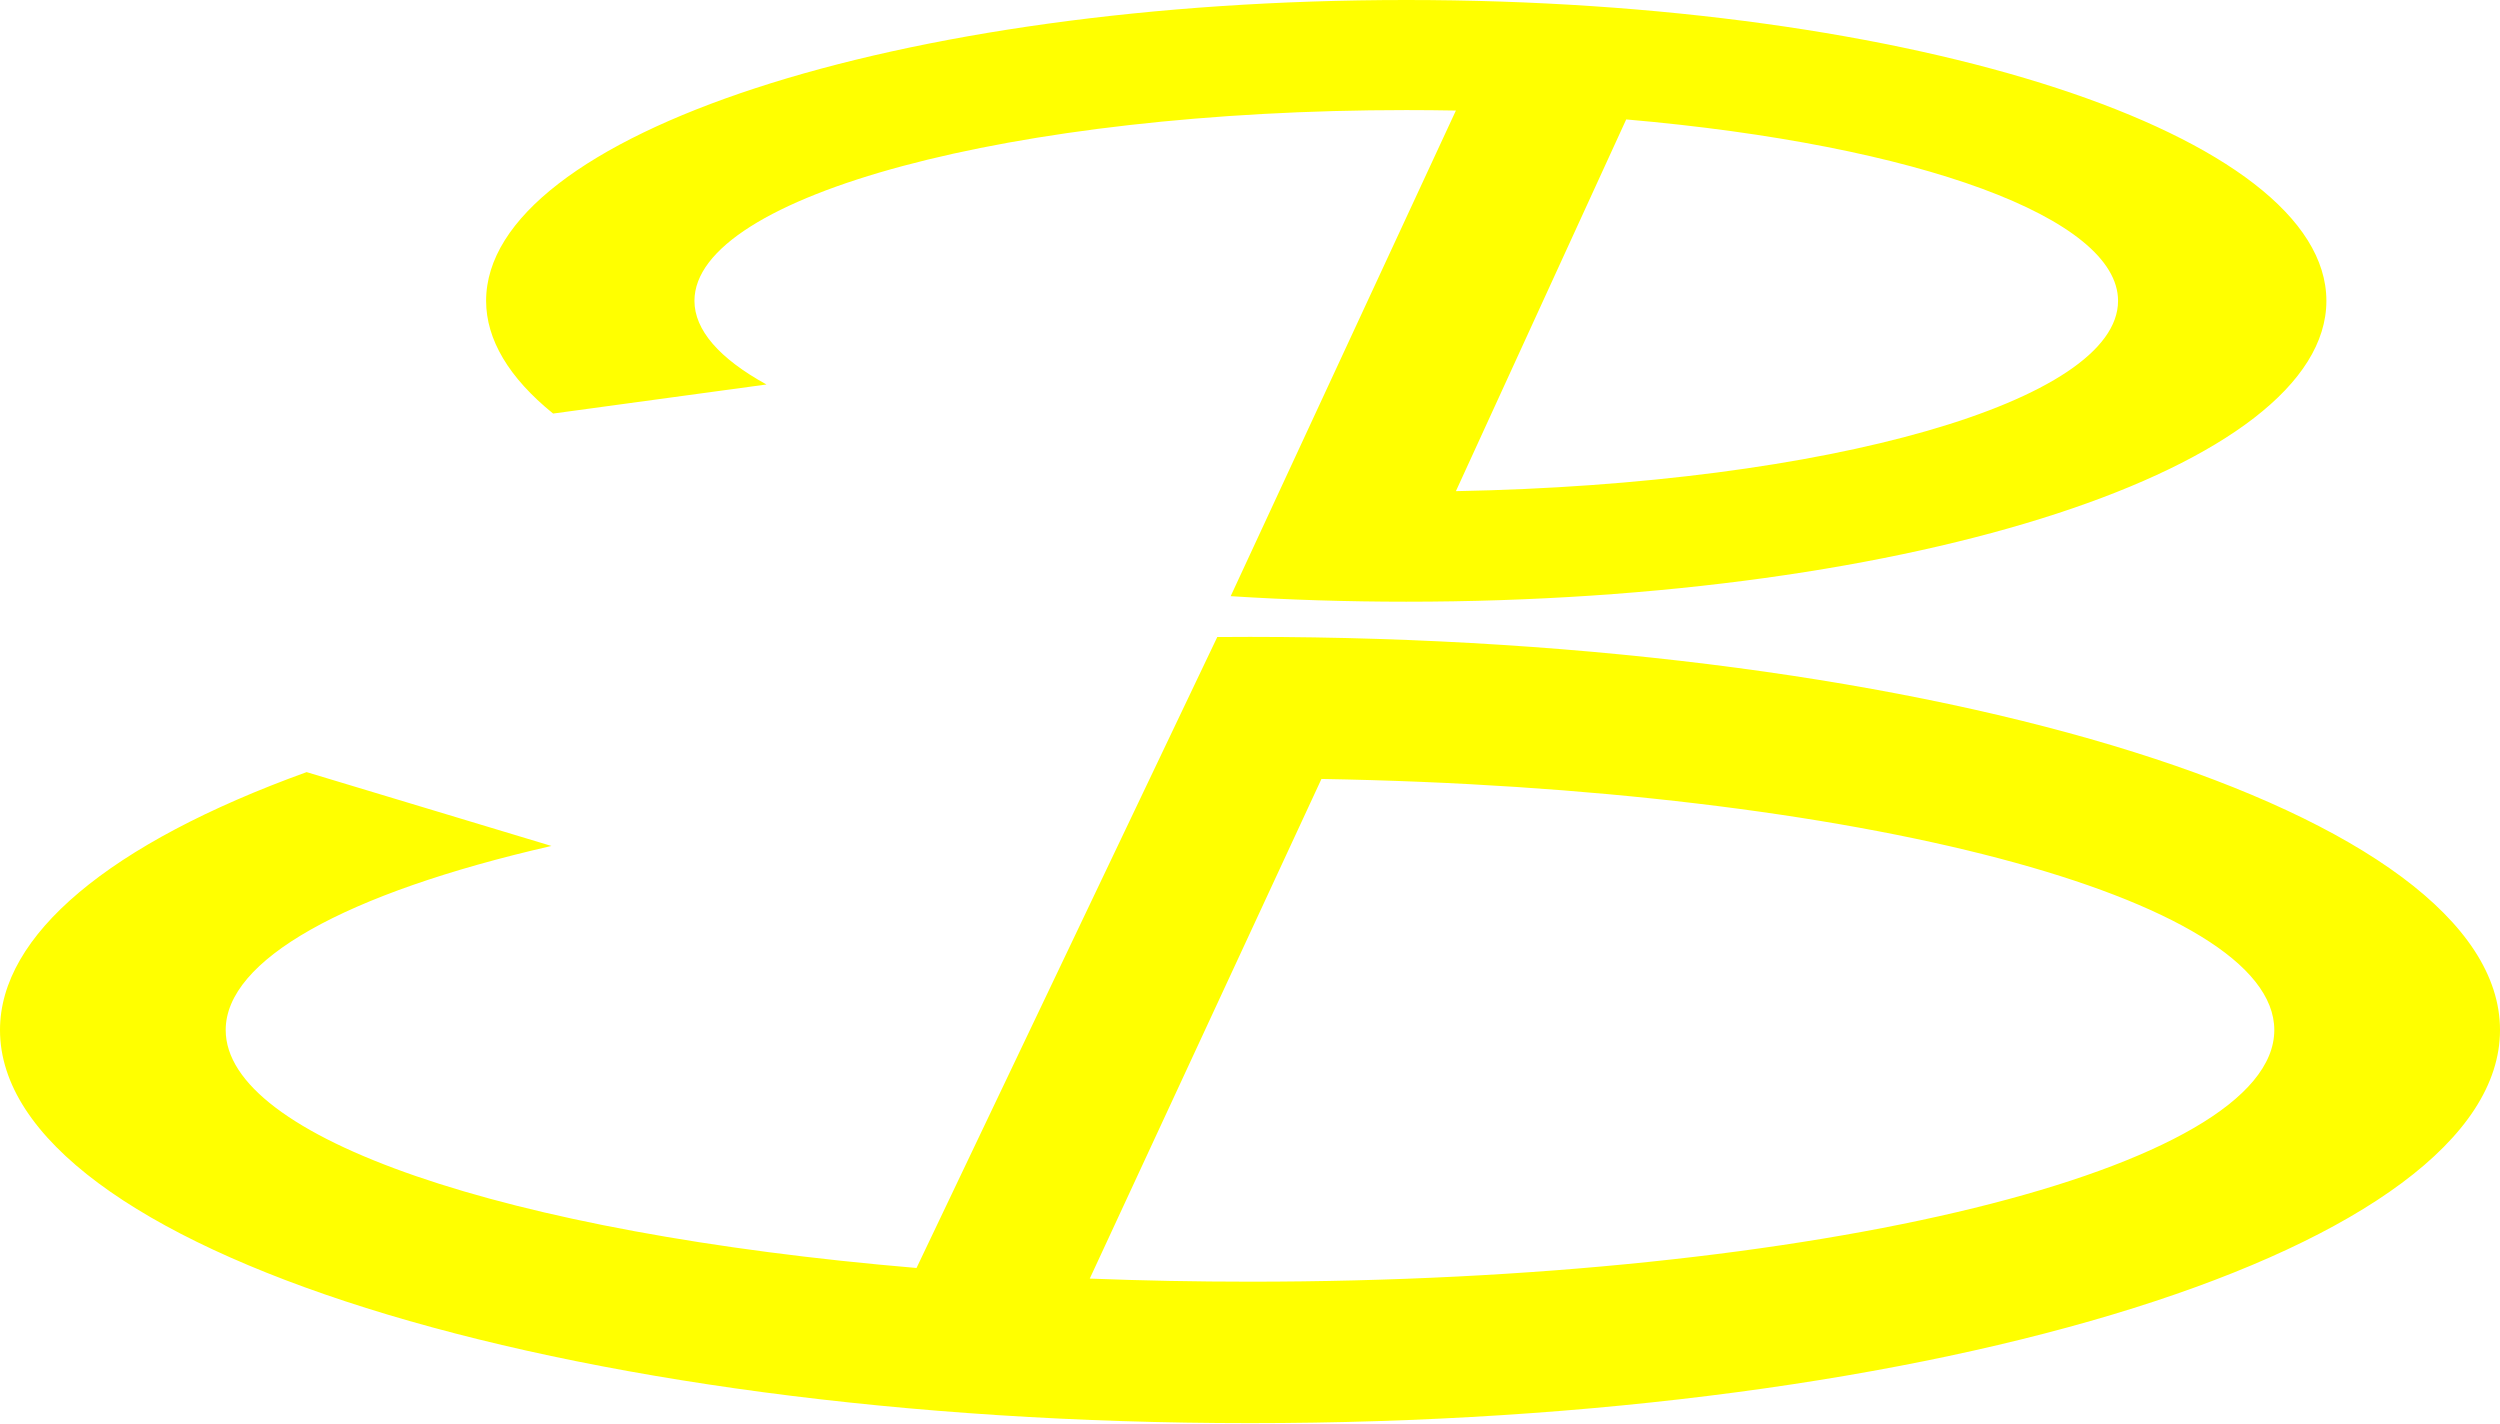
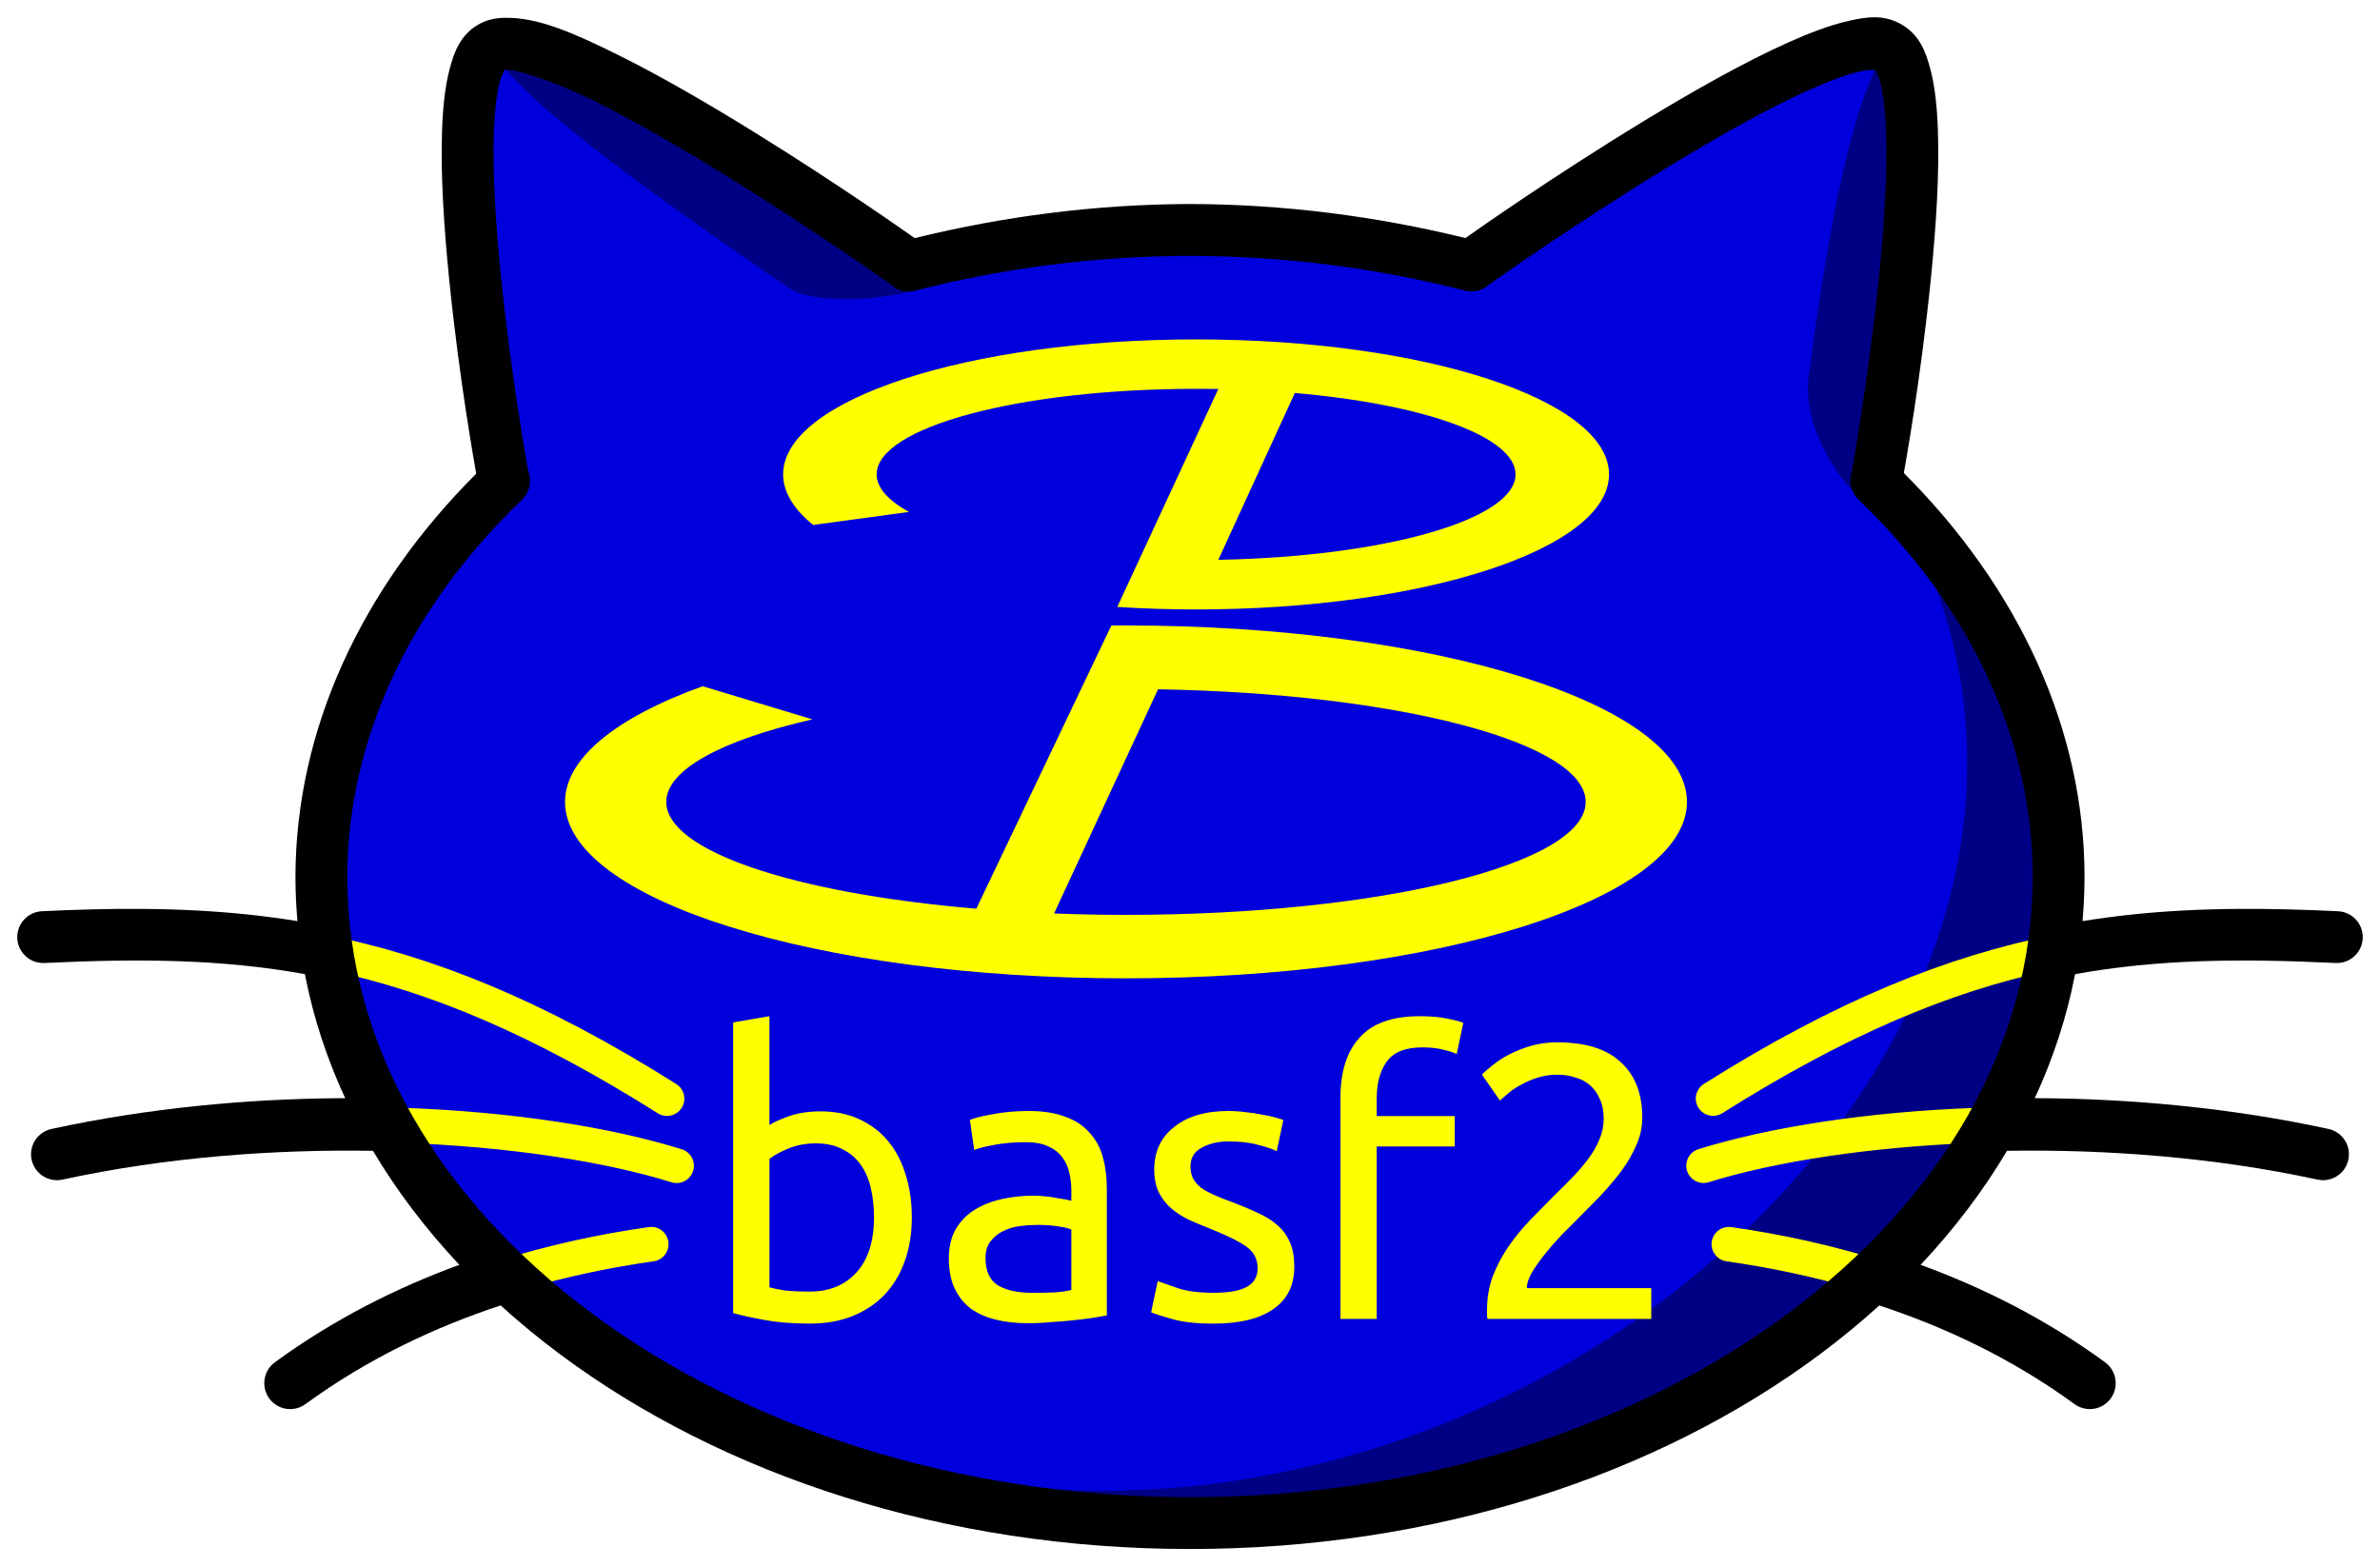
- <svg xmlns="http://www.w3.org/2000/svg" version="1.1" id="svg3732" xml:space="preserve" width="384" height="218.594" viewBox="0 0 384 218.594">
-   <defs id="defs3736" />
-   <g id="g3740" transform="matrix(1.333333,0,0,-1.333333,-21.33333,320.8773)">
-     <g id="g3742" transform="scale(0.1)">
-       <path d="m 2033.39,2269 v 0 0 c 337.86,-29.41 566.61,-113.8 566.61,-209 0,-115.42 -333.18,-211.18 -762.8,-219.23 l 196.19,428.23 -196.19,10.23 v 0 m 0,0 v 0 c -19.04,0.35 -38.12,0.53 -57.2,0.53 -452.87,0 -820,-98.39 -820,-219.76 0,-33.38 28.383,-66.33 82.99,-96.34 L 797.184,1930.17 C 746.207,1971.42 720,2015.51 720,2060 c 0,191.41 474.58,346.58 1060,346.58 585.42,0 1060,-155.17 1060,-346.58 0,-191.41 -474.58,-346.58 -1060,-346.58 -67.89,0 -135.62,2.13 -202.26,6.37" style="fill:#ffff00;fill-opacity:1;fill-rule:evenodd;stroke:none" id="path3748" />
-       <path d="m 1415.41,933.645 v 0 0 c 61.05,-2.375 122.78,-3.571 184.59,-3.571 651.7,0 1180,129.806 1180,289.926 0,152.27 -479.45,278.6 -1097.69,289.22 l -266.9,-575.575 -199.58,12.226 v 0 m 0,0 v 0 C 739.641,986.156 420,1096.26 420,1220 c 0,80.4 135.906,157.2 375.242,212.04 l -282.023,85.07 C 285.441,1434.71 160,1329.19 160,1220 160,969.887 804.711,767.125 1600,767.125 c 795.29,0 1440,202.762 1440,452.875 0,250.11 -644.71,452.88 -1440,452.88 -12.57,0 -25.14,-0.06 -37.7,-0.16" style="fill:#ffff00;fill-opacity:1;fill-rule:evenodd;stroke:none" id="path3750" />
-     </g>
+ <svg xmlns="http://www.w3.org/2000/svg" width="137.74mm" height="90.647mm" viewBox="0 0 137.74 90.647" version="1.1" id="svg8">
+   <defs id="defs2" />
+   <g id="layer1" transform="translate(-40.36601,-46.32393)">
+     <path style="fill:#0000dc;fill-opacity:1;fill-rule:nonzero;stroke:none;stroke-width:3;stroke-linecap:round;stroke-linejoin:round;stroke-miterlimit:4;stroke-dasharray:none;stroke-opacity:1" d="m 69.629,48.853 c -0.34,0.005 -0.622,0.067 -0.837,0.195 -3.435,2.041 0.704,25.085 0.704,25.085 l 0.048,0.027 a 50.271,37.42 0 0 0 -10.579,22.89 50.271,37.42 0 0 0 50.271,37.42 50.271,37.42 0 0 0 50.271,-37.42 50.271,37.42 0 0 0 -10.552,-22.906 l 0.02,-0.012 c 0,0 4.14,-23.045 0.704,-25.085 -3.435,-2.041 -24.137,12.606 -24.137,12.606 l -0.018,0.038 a 50.271,37.42 0 0 0 -16.289,-2.061 50.271,37.42 0 0 0 -16.287,2.066 l -0.02,-0.043 c 0,0 -18.194,-12.873 -23.299,-12.801 z" id="path4775" />
+     <path style="fill:#000085;fill-opacity:1;fill-rule:nonzero;stroke:none;stroke-width:11.339;stroke-linecap:round;stroke-linejoin:round;stroke-miterlimit:4;stroke-dasharray:none;stroke-opacity:1" d="m 139.498,44.309 c 3.482,10.73 48.483,41.257 65.059,52.67 9.109,6.271 45.57,-0.859 26.24,-4.861 C 196.376,64.608 167.514,53.23 139.498,44.309 Z m 305.715,0 c -8.607,10.62 -14.47,48.246 -17.551,72.369 -2.174,17.023 19.774,37.778 14.812,22.486 3.236,-31.61 12.382,-62.72 2.738,-94.855 z m -2.328,92.883 c -0.117,0.672 -0.332,1.928 -0.332,1.928 l -0.076,0.045 c 1.401,1.345 2.76,2.709 4.092,4.086 -1.164,-2.026 -2.382,-4.047 -3.684,-6.059 z m 3.684,6.059 c 84.312,146.757 -189.707,328.175 -333.492,128.834 26.495,56.86 98.43,95.01 179.281,95.082 104.935,0 190.001,-63.32 190,-141.43 -0.034,-29.648 -12.59,-58.491 -35.789,-82.486 z" transform="matrix(0.2645833,0,0,0.2645833,31.88253,37.32429)" id="path5317" />
+     <path style="font-style:normal;font-variant:normal;font-weight:normal;font-stretch:normal;font-size:medium;line-height:0%;font-family:Ubuntu;-inkscape-font-specification:Ubuntu;letter-spacing:0px;word-spacing:0px;fill:#ffff00;fill-opacity:1;stroke:none;stroke-width:1px;stroke-linecap:butt;stroke-linejoin:miter;stroke-opacity:1" d="m 293.691,108.254 c -49.885,0 -90.33,13.214 -90.33,29.533 0,3.788 2.241,7.557 6.576,11.053 l 20.967,-2.846 c -4.663,-2.569 -7.086,-5.357 -7.086,-8.207 0,-10.338 31.284,-18.721 69.873,-18.721 1.631,0 3.255,6.3e-4 4.865,0.031 l -22.102,47.676 c 5.679,0.365 11.458,0.547 17.236,0.547 49.89,0 90.328,-13.23 90.328,-29.533 0,-16.319 -40.438,-29.533 -90.328,-29.533 z m 21.598,11.719 c 28.778,2.506 48.279,9.693 48.279,17.811 0,9.832 -28.398,17.991 -65.012,18.684 z m -36.943,50.852 c -1.058,0 -2.136,0.014 -3.193,0.014 l -29.533,61.943 c -40.564,-3.439 -67.82,-12.802 -67.82,-23.363 0,-6.841 11.583,-13.397 31.977,-18.055 l -24.014,-7.248 c -19.419,7.003 -30.107,16.002 -30.107,25.303 0,21.327 54.934,38.59 122.691,38.59 67.778,0 122.713,-17.263 122.713,-38.59 0,-21.311 -54.935,-38.594 -122.713,-38.594 z m 7.023,13.963 c 52.673,0.896 93.545,11.662 93.545,24.631 0,13.657 -45.025,24.709 -100.568,24.709 -5.252,0 -10.52,-0.105 -15.715,-0.309 z m -182.158,53.686 a 190,141.429 0 0 0 1.414,7.883 c 21.622,4.656 43.991,13.938 71.359,31.189 a 3.782,3.782 0 0 0 4.031,-6.4 C 150.863,252.769 126.675,243.121 103.211,238.473 Z m 378.223,0.014 c -23.443,4.654 -47.611,14.301 -76.734,32.658 a 3.782,3.782 0 0 0 4.029,6.4 c 27.395,-17.268 49.782,-26.551 71.424,-31.203 a 190,141.429 0 0 0 1.281,-7.855 z m -281.064,17.803 -7.936,1.365 v 63.572 c 1.82,0.512 4.152,1.025 6.996,1.537 2.844,0.512 6.117,0.768 9.814,0.768 3.413,0 6.484,-0.54 9.215,-1.621 2.731,-1.081 5.064,-2.616 6.998,-4.607 1.934,-1.991 3.413,-4.409 4.438,-7.254 1.081,-2.901 1.621,-6.145 1.621,-9.729 0,-3.413 -0.455,-6.542 -1.365,-9.387 -0.853,-2.844 -2.133,-5.29 -3.84,-7.338 -1.707,-2.048 -3.811,-3.642 -6.314,-4.779 -2.446,-1.138 -5.263,-1.707 -8.449,-1.707 -2.56,0 -4.835,0.341 -6.826,1.023 -1.934,0.683 -3.384,1.337 -4.352,1.963 z m 142.221,0 c -5.973,0 -10.355,1.564 -13.143,4.693 -2.788,3.072 -4.182,7.452 -4.182,13.141 v 48.385 h 7.938 v -37.719 h 17.066 v -6.656 H 333.203 V 274.293 c 0,-3.413 0.74,-6.114 2.219,-8.105 1.479,-2.048 4.066,-3.072 7.764,-3.072 1.82,0 3.358,0.17 4.609,0.512 1.252,0.284 2.218,0.598 2.9,0.939 l 1.451,-6.828 c -0.683,-0.284 -1.877,-0.596 -3.584,-0.938 -1.65,-0.341 -3.64,-0.512 -5.973,-0.512 z m 30.098,5.717 c -2.048,0 -3.953,0.256 -5.717,0.768 -1.764,0.512 -3.357,1.137 -4.779,1.877 -1.422,0.74 -2.646,1.537 -3.67,2.391 -1.024,0.796 -1.791,1.478 -2.303,2.047 l 3.924,5.633 c 0.398,-0.341 0.967,-0.825 1.707,-1.451 0.74,-0.683 1.65,-1.308 2.73,-1.877 1.081,-0.626 2.305,-1.166 3.67,-1.621 1.365,-0.455 2.874,-0.684 4.523,-0.684 1.365,0 2.645,0.199 3.84,0.598 1.252,0.341 2.332,0.911 3.242,1.707 0.91,0.796 1.621,1.792 2.133,2.986 0.569,1.195 0.854,2.645 0.854,4.352 0,1.593 -0.312,3.101 -0.938,4.523 -0.569,1.422 -1.367,2.816 -2.391,4.182 -0.967,1.308 -2.104,2.644 -3.412,4.01 -1.252,1.308 -2.59,2.646 -4.012,4.012 -1.707,1.707 -3.442,3.471 -5.205,5.291 -1.764,1.82 -3.357,3.753 -4.779,5.801 -1.422,2.048 -2.588,4.24 -3.498,6.572 -0.853,2.276 -1.279,4.75 -1.279,7.424 v 0.938 c 0,0.341 0.027,0.684 0.084,1.025 h 35.842 v -6.742 h -27.223 c 0,-0.967 0.37,-2.106 1.109,-3.414 0.796,-1.308 1.765,-2.673 2.902,-4.096 1.138,-1.422 2.332,-2.787 3.584,-4.096 1.308,-1.308 2.445,-2.445 3.412,-3.412 1.707,-1.707 3.414,-3.443 5.121,-5.207 1.707,-1.82 3.242,-3.64 4.607,-5.461 1.365,-1.877 2.446,-3.754 3.242,-5.631 0.853,-1.934 1.281,-3.927 1.281,-5.975 0,-5.234 -1.564,-9.273 -4.693,-12.117 -3.072,-2.901 -7.709,-4.352 -13.91,-4.352 z m 97.105,14.195 c -1.791,0.034 -3.581,0.071 -5.346,0.133 -24.077,0.849 -45.569,4.279 -60.879,9.049 a 3.782,3.782 0 0 0 2.252,7.221 c 14.48,-4.512 35.629,-7.833 59.426,-8.637 a 190,141.429 0 0 0 4.547,-7.766 z m -354.697,0.004 a 190,141.429 0 0 0 4.305,7.76 c 23.825,0.8 45,4.123 59.494,8.639 a 3.782,3.782 0 1 0 2.25,-7.221 c -15.31,-4.77 -36.8,-8.2 -60.877,-9.049 -1.707,-0.06 -3.44,-0.095 -5.172,-0.129 z m 142.006,0.818 c -2.788,0 -5.374,0.228 -7.764,0.684 -2.389,0.398 -4.097,0.824 -5.121,1.279 l 0.939,6.57 c 0.967,-0.398 2.417,-0.768 4.352,-1.109 1.991,-0.398 4.295,-0.598 6.912,-0.598 2.048,0 3.698,0.314 4.949,0.939 1.308,0.569 2.333,1.365 3.072,2.389 0.74,0.967 1.251,2.106 1.535,3.414 0.284,1.252 0.428,2.531 0.428,3.84 v 2.219 c -0.228,-0.057 -0.626,-0.142 -1.195,-0.256 -0.569,-0.114 -1.252,-0.228 -2.049,-0.342 -0.74,-0.171 -1.535,-0.283 -2.389,-0.34 -0.853,-0.114 -1.678,-0.172 -2.475,-0.172 -2.503,0 -4.892,0.258 -7.168,0.77 -2.276,0.512 -4.266,1.308 -5.973,2.389 -1.707,1.081 -3.072,2.502 -4.096,4.266 -0.967,1.764 -1.451,3.87 -1.451,6.316 0,2.56 0.426,4.75 1.279,6.57 0.853,1.82 2.048,3.3 3.584,4.438 1.536,1.081 3.356,1.877 5.461,2.389 2.105,0.512 4.409,0.768 6.912,0.768 1.764,0 3.527,-0.085 5.291,-0.256 1.82,-0.114 3.499,-0.255 5.035,-0.426 1.536,-0.171 2.901,-0.341 4.096,-0.512 1.252,-0.227 2.22,-0.4 2.902,-0.514 v -27.732 c 0,-2.503 -0.285,-4.778 -0.854,-6.826 -0.569,-2.105 -1.537,-3.898 -2.902,-5.377 -1.308,-1.536 -3.072,-2.702 -5.291,-3.498 -2.162,-0.853 -4.836,-1.279 -8.021,-1.279 z m 43.646,0.002 c -5.006,0 -8.96,1.166 -11.861,3.498 -2.901,2.276 -4.352,5.375 -4.352,9.301 0,1.991 0.343,3.67 1.025,5.035 0.683,1.365 1.593,2.531 2.73,3.498 1.138,0.967 2.474,1.821 4.01,2.561 1.593,0.683 3.243,1.364 4.949,2.047 3.527,1.422 6.06,2.704 7.596,3.842 1.536,1.138 2.303,2.673 2.303,4.607 0,1.877 -0.796,3.242 -2.389,4.096 -1.536,0.853 -3.925,1.279 -7.168,1.279 -3.3,0 -5.944,-0.341 -7.936,-1.023 -1.991,-0.683 -3.443,-1.194 -4.354,-1.535 l -1.449,6.826 c 0.796,0.341 2.303,0.825 4.521,1.451 2.219,0.683 5.291,1.023 9.217,1.023 5.632,0 9.956,-1.053 12.971,-3.158 3.072,-2.105 4.607,-5.205 4.607,-9.301 0,-2.105 -0.312,-3.869 -0.938,-5.291 -0.626,-1.479 -1.538,-2.73 -2.732,-3.754 -1.138,-1.024 -2.53,-1.907 -4.18,-2.646 -1.65,-0.796 -3.528,-1.592 -5.633,-2.389 -1.593,-0.569 -2.958,-1.109 -4.096,-1.621 -1.138,-0.512 -2.106,-1.052 -2.902,-1.621 -0.74,-0.626 -1.307,-1.309 -1.705,-2.049 -0.341,-0.74 -0.514,-1.591 -0.514,-2.559 0,-1.877 0.825,-3.244 2.475,-4.098 1.65,-0.91 3.584,-1.365 5.803,-1.365 2.56,0 4.752,0.258 6.572,0.77 1.82,0.455 3.156,0.91 4.01,1.365 l 1.451,-6.828 c -0.455,-0.171 -1.11,-0.368 -1.963,-0.596 -0.796,-0.228 -1.736,-0.427 -2.816,-0.598 -1.081,-0.227 -2.246,-0.398 -3.498,-0.512 -1.252,-0.171 -2.504,-0.256 -3.756,-0.256 z m -90.225,7.082 c 2.276,0 4.21,0.426 5.803,1.279 1.65,0.796 2.988,1.935 4.012,3.414 1.024,1.422 1.762,3.128 2.217,5.119 0.455,1.991 0.684,4.125 0.684,6.4 0,5.177 -1.28,9.187 -3.84,12.031 -2.56,2.788 -5.974,4.182 -10.24,4.182 -2.162,0 -3.982,-0.085 -5.461,-0.256 -1.422,-0.228 -2.532,-0.454 -3.328,-0.682 V 287.52 c 0.967,-0.796 2.361,-1.563 4.182,-2.303 1.82,-0.74 3.811,-1.109 5.973,-1.109 z m 48.457,17.834 c 1.82,0 3.356,0.114 4.607,0.342 1.308,0.171 2.248,0.397 2.816,0.682 v 13.227 c -0.967,0.227 -2.191,0.4 -3.67,0.514 -1.422,0.057 -3.072,0.084 -4.949,0.084 -3.129,0 -5.603,-0.54 -7.424,-1.621 -1.82,-1.138 -2.73,-3.128 -2.73,-5.973 0,-1.536 0.37,-2.76 1.109,-3.67 0.74,-0.967 1.65,-1.707 2.73,-2.219 1.138,-0.569 2.36,-0.939 3.668,-1.109 1.365,-0.171 2.647,-0.256 3.842,-0.256 z m -84.412,0.436 a 3.78,3.78 0 0 0 -0.635,0.045 c -10.698,1.526 -22.157,3.943 -33.801,7.668 a 190,141.429 0 0 0 6.143,6.014 c 9.857,-2.916 19.557,-4.89 28.721,-6.197 a 3.78,3.78 0 0 0 -0.428,-7.529 z m 235.459,0.006 v 0.002 a 3.78,3.78 0 0 0 -0.309,7.521 c 9.13,1.302 18.793,3.265 28.613,6.164 a 190,141.429 0 0 0 6.271,-5.975 c -11.651,-3.728 -23.117,-6.147 -33.822,-7.674 a 3.78,3.78 0 0 0 -0.754,-0.039 z" id="path4840" transform="matrix(0.2645833,0,0,0.2645833,31.88253,37.32429)" />
+     <path style="color:#000000;font-style:normal;font-variant:normal;font-weight:normal;font-stretch:normal;font-size:medium;line-height:normal;font-family:sans-serif;font-variant-ligatures:normal;font-variant-position:normal;font-variant-caps:normal;font-variant-numeric:normal;font-variant-alternates:normal;font-feature-settings:normal;text-indent:0;text-align:start;text-decoration:none;text-decoration-line:none;text-decoration-style:solid;text-decoration-color:#000000;letter-spacing:normal;word-spacing:normal;text-transform:none;writing-mode:lr-tb;direction:ltr;text-orientation:mixed;dominant-baseline:auto;baseline-shift:baseline;text-anchor:start;white-space:normal;shape-padding:0;clip-rule:nonzero;display:inline;overflow:visible;visibility:visible;opacity:1;isolation:auto;mix-blend-mode:normal;color-interpolation:sRGB;color-interpolation-filters:linearRGB;solid-color:#000000;solid-opacity:1;vector-effect:none;fill:#000000;fill-opacity:1;fill-rule:evenodd;stroke:none;stroke-width:11.339;stroke-linecap:round;stroke-linejoin:round;stroke-miterlimit:4;stroke-dasharray:none;stroke-dashoffset:0;stroke-opacity:1;color-rendering:auto;image-rendering:auto;shape-rendering:auto;text-rendering:auto;enable-background:accumulate" d="m 442.205,37.795 c -1.957,-0.023 -3.911,0.363 -5.904,0.82 -3.987,0.914 -8.361,2.567 -13.141,4.709 -9.559,4.284 -20.673,10.57 -31.373,17.074 -20.415,12.409 -37.492,24.497 -39.184,25.689 -19.467,-4.784 -39.753,-7.399 -60.234,-7.449 a 5.67,5.67 0 0 0 -0.031,0 c -20.471,0.057 -40.744,2.677 -60.199,7.463 -1.612,-1.137 -16.434,-11.632 -35.227,-23.26 -9.892,-6.121 -20.405,-12.246 -29.838,-16.904 -9.433,-4.658 -17.239,-8.134 -24.492,-8.031 -1.936,0.027 -3.993,0.347 -5.98,1.527 -3.852,2.288 -5.213,5.953 -6.199,9.73 -0.987,3.778 -1.444,8.123 -1.633,12.99 -0.378,9.735 0.392,21.509 1.551,33.02 2.188,21.739 5.514,40.203 5.912,42.447 -25.24,25.222 -39.46,56.089 -39.545,88.102 a 5.67,5.67 0 0 0 0,0.016 c -3.5e-5,3.28 0.158,6.531 0.439,9.756 -7.207,-1.167 -14.378,-1.904 -21.631,-2.301 -4.145,-0.226 -8.317,-0.344 -12.537,-0.373 -7.034,-0.048 -14.203,0.152 -21.605,0.506 a 5.67,5.67 0 1 0 0.547,11.324 c 20.535,-0.981 38.563,-0.859 56.85,2.438 1.812,9.373 4.791,18.45 8.822,27.145 -0.379,0.001 -0.749,-0.008 -1.129,-0.006 -20.357,0.139 -41.979,2.154 -62.984,6.699 a 5.67,5.67 0 1 0 2.398,11.08 c 22.496,-4.868 46.086,-6.621 67.789,-6.268 5.239,8.821 11.585,17.168 18.895,24.939 -13.584,4.956 -27.279,11.797 -40.207,21.211 a 5.67,5.67 0 1 0 6.674,9.162 c 13.564,-9.876 28.151,-16.743 42.568,-21.492 4.12,3.742 8.472,7.325 13.045,10.729 35.491,26.418 84.125,42.549 137.732,42.549 53.608,0 102.247,-16.13 137.738,-42.549 4.571,-3.403 8.923,-6.984 13.041,-10.725 14.42,4.749 29.011,11.612 42.574,21.488 a 5.67,5.67 0 1 0 6.674,-9.162 c -12.928,-9.413 -26.625,-16.253 -40.211,-21.209 7.31,-7.772 13.657,-16.119 18.896,-24.941 21.703,-0.353 45.295,1.4 67.791,6.268 a 5.67,5.67 0 1 0 2.398,-11.08 c -21.207,-4.589 -43.045,-6.599 -63.572,-6.703 -0.18,-9.2e-4 -0.359,6.3e-4 -0.539,0 4.029,-8.691 7.007,-17.764 8.818,-27.133 18.288,-3.297 36.317,-3.421 56.852,-2.439 a 5.67,5.67 0 1 0 0.537,-11.324 c -7.402,-0.354 -14.566,-0.553 -21.598,-0.506 -4.219,0.029 -8.39,0.147 -12.535,0.373 -7.253,0.396 -14.425,1.134 -21.633,2.301 0.281,-3.225 0.439,-6.475 0.439,-9.756 a 5.67,5.67 0 0 0 0,-0.008 c -0.038,-32.06 -14.25,-62.986 -39.523,-88.25 0.418,-2.359 3.71,-20.64 5.891,-42.307 1.158,-11.51 1.929,-23.285 1.551,-33.02 -0.189,-4.867 -0.646,-9.214 -1.633,-12.992 -0.987,-3.778 -2.347,-7.44 -6.199,-9.729 -1.989,-1.181 -3.949,-1.615 -5.906,-1.639 z M 142.744,49.244 c 2.394,-0.034 10.418,2.469 19.305,6.857 8.887,4.388 19.189,10.372 28.9,16.381 19.12,11.83 35.413,23.357 35.934,23.725 a 5.67,5.67 0 0 0 5.33,1.396 c 19.318,-4.988 39.651,-7.566 60.133,-7.625 20.493,0.05 40.831,2.625 60.162,7.609 a 5.67,5.67 0 0 0 5.285,-1.35 c 0.501,-0.354 19.194,-13.578 39.885,-26.154 10.483,-6.372 21.364,-12.483 30.127,-16.41 4.382,-1.964 8.25,-3.371 11.027,-4.008 1.821,-0.418 2.984,-0.318 3.42,-0.314 0.203,0.353 0.692,1.154 1.09,2.676 0.643,2.461 1.099,6.188 1.27,10.57 0.34,8.765 -0.368,20.211 -1.498,31.439 -2.23,22.156 -5.959,42.919 -6.061,43.486 a 5.67,5.67 0 0 0 1.5,5.729 c 24.88,23.871 38.099,52.826 38.135,82.486 3.8e-4,36.997 -20.09,70.686 -53.365,95.455 -33.275,24.769 -79.642,40.305 -130.969,40.305 -51.327,0 -97.688,-15.536 -130.963,-40.305 -33.271,-24.766 -53.358,-58.451 -53.363,-95.441 v -0.006 -0.008 c 0.083,-29.647 13.332,-58.575 38.23,-82.42 a 5.67,5.67 0 0 0 1.344,-6.201 c -0.169,-0.945 -3.793,-21.131 -6.002,-43.08 -1.13,-11.229 -1.838,-22.674 -1.498,-31.439 0.17,-4.383 0.627,-8.109 1.27,-10.57 0.429,-1.644 0.977,-2.466 1.137,-2.76 0.086,-0.01 0.099,-0.022 0.236,-0.023 z" transform="matrix(0.2645833,0,0,0.2645833,31.88253,37.32429)" id="path5327" />
  </g>
</svg>
